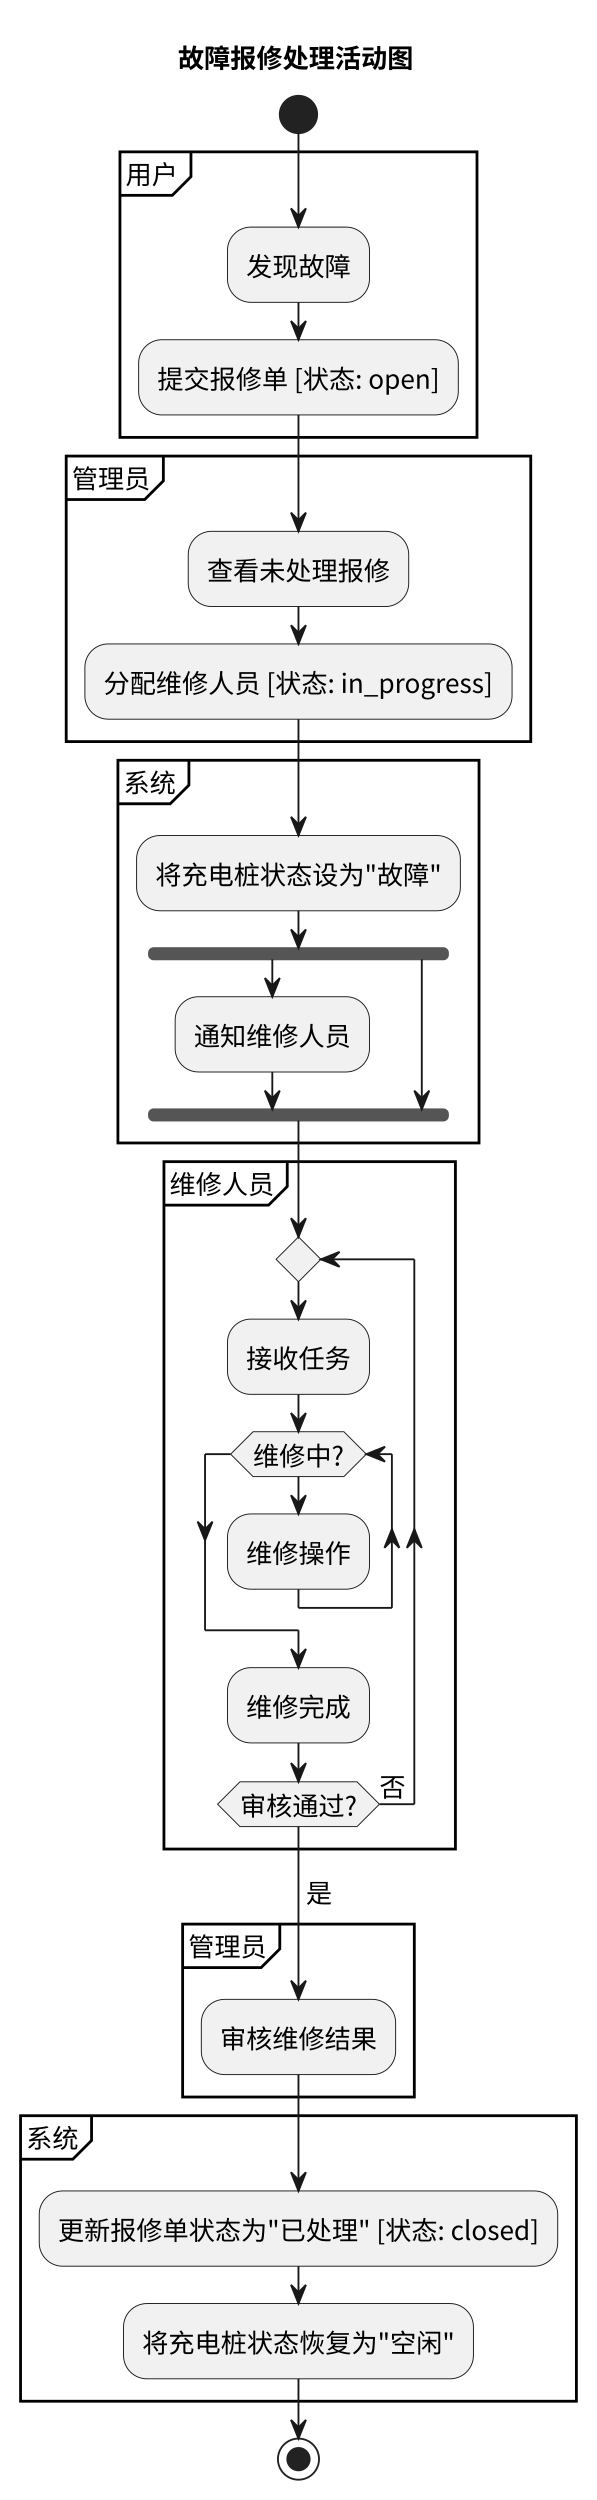
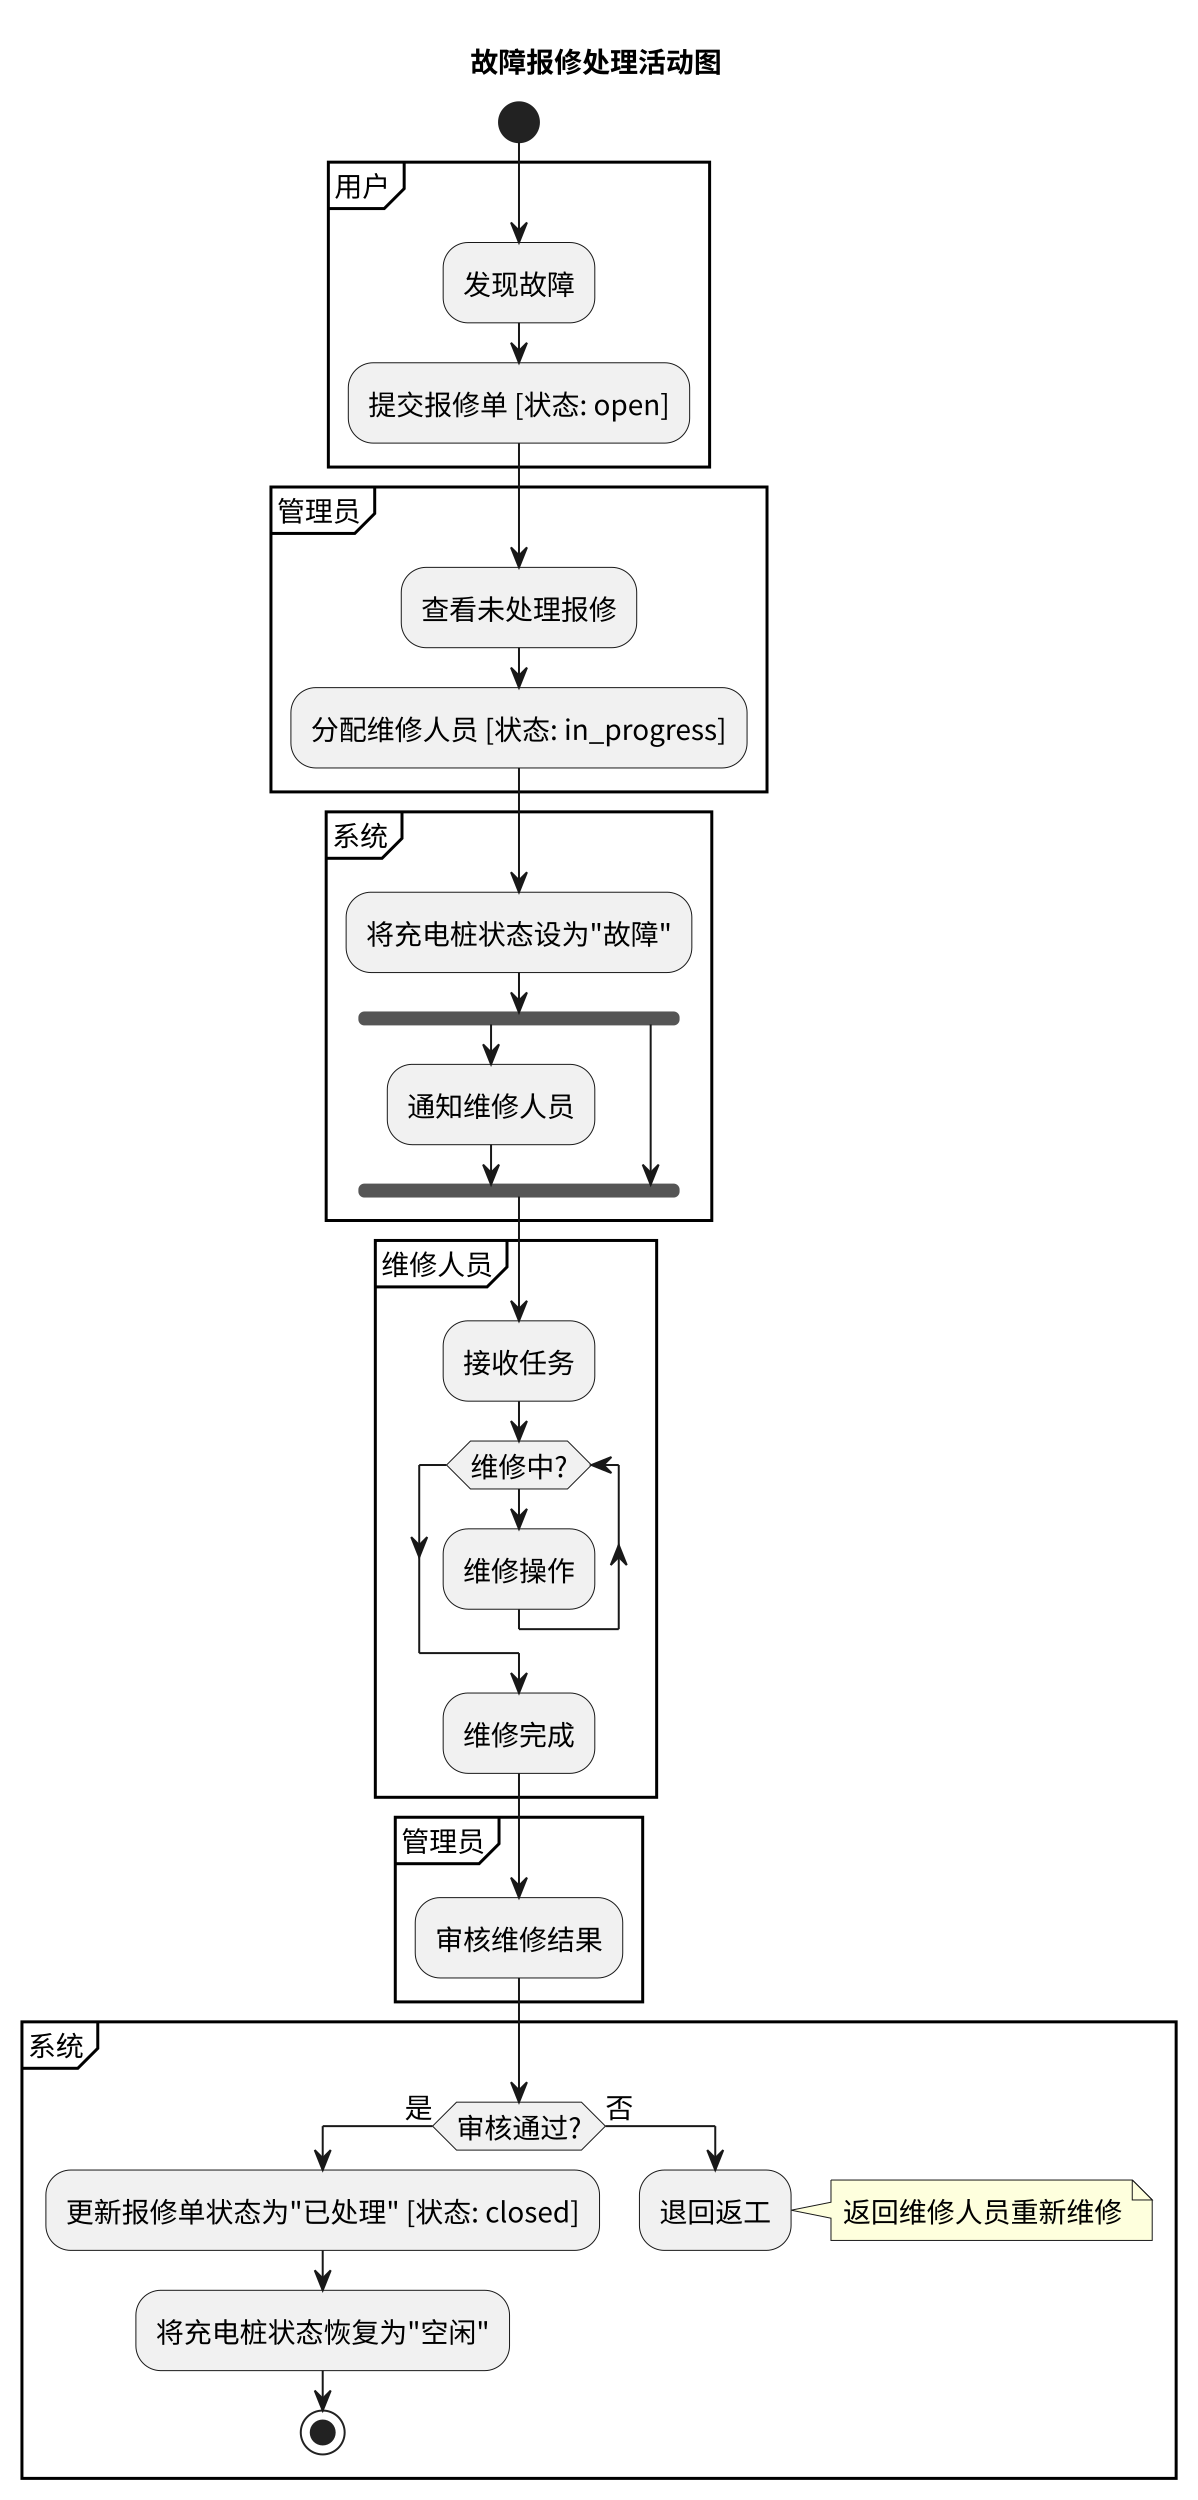
- <svg xmlns="http://www.w3.org/2000/svg" contentStyleType="text/css" data-diagram-type="ACTIVITY" height="1338px" preserveAspectRatio="none" style="width:319px;height:1338px;background:#FFFFFF;" version="1.1" viewBox="0 0 319 1338" width="319px" zoomAndPan="magnify">
+ <svg xmlns="http://www.w3.org/2000/svg" contentStyleType="text/css" data-diagram-type="ACTIVITY" height="1253px" preserveAspectRatio="none" style="width:600px;height:1253px;background:#FFFFFF;" version="1.1" viewBox="0 0 600 1253" width="600px" zoomAndPan="magnify">
  <defs />
  <g>
    <g class="title" data-source-line="3">
-       <text fill="#000000" font-family="Noto Sans CJK SC" font-size="14" font-weight="bold" lengthAdjust="spacing" textLength="125.999" x="95.244" y="36.24">故障报修处理活动图</text>
+       <text fill="#000000" font-family="Noto Sans CJK SC" font-size="14" font-weight="bold" lengthAdjust="spacing" textLength="125.999" x="235.743" y="36.24">故障报修处理活动图</text>
    </g>
-     <ellipse cx="159.743" cy="61.272" fill="#222222" rx="10" ry="10" style="stroke:#222222;stroke-width:1;" />
-     <rect fill="none" height="152.816" style="stroke:#000000;stroke-width:1.5;" width="191.087" x="64.2" y="81.272" />
-     <path d="M102.2,81.272 L102.2,94.544 L92.2,104.544 L64.2,104.544" fill="none" style="stroke:#000000;stroke-width:1.5;" />
-     <text fill="#000000" font-family="Noto Sans CJK SC" font-size="14" lengthAdjust="spacing" textLength="28" x="67.2" y="98.512">用户</text>
-     <rect fill="#F1F1F1" height="40.272" rx="12.5" ry="12.5" style="stroke:#181818;stroke-width:0.5;" width="76" x="121.744" y="121.544" />
-     <text fill="#000000" font-family="Noto Sans CJK SC" font-size="14" lengthAdjust="spacing" textLength="56" x="131.744" y="147.784">发现故障</text>
-     <rect fill="#F1F1F1" height="40.272" rx="12.5" ry="12.5" style="stroke:#181818;stroke-width:0.5;" width="171.087" x="74.2" y="181.816" />
-     <text fill="#000000" font-family="Noto Sans CJK SC" font-size="14" lengthAdjust="spacing" textLength="151.087" x="84.2" y="208.056">提交报修单 [状态: open]</text>
-     <rect fill="none" height="152.816" style="stroke:#000000;stroke-width:1.5;" width="248.627" x="35.43" y="244.088" />
-     <path d="M87.43,244.088 L87.43,257.36 L77.43,267.36 L35.43,267.36" fill="none" style="stroke:#000000;stroke-width:1.5;" />
-     <text fill="#000000" font-family="Noto Sans CJK SC" font-size="14" lengthAdjust="spacing" textLength="42" x="38.43" y="261.328">管理员</text>
-     <rect fill="#F1F1F1" height="40.272" rx="12.5" ry="12.5" style="stroke:#181818;stroke-width:0.5;" width="118" x="100.744" y="284.36" />
-     <text fill="#000000" font-family="Noto Sans CJK SC" font-size="14" lengthAdjust="spacing" textLength="98" x="110.744" y="310.599">查看未处理报修</text>
-     <rect fill="#F1F1F1" height="40.272" rx="12.5" ry="12.5" style="stroke:#181818;stroke-width:0.5;" width="228.627" x="45.43" y="344.632" />
-     <text fill="#000000" font-family="Noto Sans CJK SC" font-size="14" lengthAdjust="spacing" textLength="208.627" x="55.43" y="370.871">分配维修人员 [状态: in_progress]</text>
-     <rect fill="none" height="204.816" style="stroke:#000000;stroke-width:1.5;" width="193.271" x="63.108" y="406.903" />
-     <path d="M101.108,406.903 L101.108,420.175 L91.108,430.175 L63.108,430.175" fill="none" style="stroke:#000000;stroke-width:1.5;" />
-     <text fill="#000000" font-family="Noto Sans CJK SC" font-size="14" lengthAdjust="spacing" textLength="28" x="66.108" y="424.143">系统</text>
-     <rect fill="#F1F1F1" height="40.272" rx="12.5" ry="12.5" style="stroke:#181818;stroke-width:0.5;" width="173.271" x="73.108" y="447.175" />
-     <text fill="#000000" font-family="Noto Sans CJK SC" font-size="14" lengthAdjust="spacing" textLength="153.271" x="83.108" y="473.415">将充电桩状态设为"故障"</text>
-     <rect fill="#555555" height="6" rx="2.5" ry="2.5" style="stroke:#555555;stroke-width:1;" width="160" x="79.744" y="507.447" />
-     <rect fill="#F1F1F1" height="40.272" rx="12.5" ry="12.5" style="stroke:#181818;stroke-width:0.5;" width="104" x="93.744" y="533.447" />
-     <text fill="#000000" font-family="Noto Sans CJK SC" font-size="14" lengthAdjust="spacing" textLength="84" x="103.744" y="559.687">通知维修人员</text>
-     <rect fill="#555555" height="6" rx="2.5" ry="2.5" style="stroke:#555555;stroke-width:1;" width="160" x="79.744" y="593.719" />
-     <rect fill="none" height="367.892" style="stroke:#000000;stroke-width:1.5;" width="156" x="87.744" y="621.719" />
-     <path d="M153.743,621.719 L153.743,634.991 L143.743,644.991 L87.744,644.991" fill="none" style="stroke:#000000;stroke-width:1.5;" />
-     <text fill="#000000" font-family="Noto Sans CJK SC" font-size="14" lengthAdjust="spacing" textLength="56" x="90.744" y="638.959">维修人员</text>
-     <rect fill="#F1F1F1" height="40.272" rx="12.5" ry="12.5" style="stroke:#181818;stroke-width:0.5;" width="76" x="121.744" y="705.991" />
-     <text fill="#000000" font-family="Noto Sans CJK SC" font-size="14" lengthAdjust="spacing" textLength="56" x="131.744" y="732.231">接收任务</text>
-     <rect fill="#F1F1F1" height="40.272" rx="12.5" ry="12.5" style="stroke:#181818;stroke-width:0.5;" width="76" x="121.744" y="810.263" />
-     <text fill="#000000" font-family="Noto Sans CJK SC" font-size="14" lengthAdjust="spacing" textLength="56" x="131.744" y="836.503">维修操作</text>
-     <polygon fill="#F1F1F1" points="135.425,766.263,184.061,766.263,196.061,778.263,184.061,790.263,135.425,790.263,123.425,778.263,135.425,766.263" style="stroke:#181818;stroke-width:0.5;" />
-     <text fill="#000000" font-family="Noto Sans CJK SC" font-size="14" lengthAdjust="spacing" textLength="48.636" x="135.425" y="784.367">维修中?</text>
-     <rect fill="#F1F1F1" height="40.272" rx="12.5" ry="12.5" style="stroke:#181818;stroke-width:0.5;" width="76" x="121.744" y="892.535" />
-     <text fill="#000000" font-family="Noto Sans CJK SC" font-size="14" lengthAdjust="spacing" textLength="56" x="131.744" y="918.775">维修完成</text>
-     <polygon fill="#F1F1F1" points="159.743,661.991,171.743,673.991,159.743,685.991,147.743,673.991,159.743,661.991" style="stroke:#181818;stroke-width:0.5;" />
-     <polygon fill="#F1F1F1" points="128.426,953.611,191.061,953.611,203.061,965.611,191.061,977.611,128.426,977.611,116.426,965.611,128.426,953.611" style="stroke:#181818;stroke-width:0.5;" />
-     <text fill="#000000" font-family="Noto Sans CJK SC" font-size="14" lengthAdjust="spacing" textLength="62.636" x="128.426" y="971.715">审核通过?</text>
-     <text fill="#000000" font-family="Noto Sans CJK SC" font-size="14" lengthAdjust="spacing" textLength="14" x="203.061" y="961.579">否</text>
-     <rect fill="none" height="92.544" style="stroke:#000000;stroke-width:1.5;" width="124" x="97.744" y="1029.779" />
-     <path d="M149.743,1029.779 L149.743,1043.051 L139.743,1053.051 L97.744,1053.051" fill="none" style="stroke:#000000;stroke-width:1.5;" />
-     <text fill="#000000" font-family="Noto Sans CJK SC" font-size="14" lengthAdjust="spacing" textLength="42" x="100.744" y="1047.018">管理员</text>
-     <rect fill="#F1F1F1" height="40.272" rx="12.5" ry="12.5" style="stroke:#181818;stroke-width:0.5;" width="104" x="107.744" y="1070.051" />
-     <text fill="#000000" font-family="Noto Sans CJK SC" font-size="14" lengthAdjust="spacing" textLength="84" x="117.744" y="1096.29">审核维修结果</text>
-     <rect fill="none" height="152.816" style="stroke:#000000;stroke-width:1.5;" width="297.487" x="11" y="1132.322" />
-     <path d="M49,1132.322 L49,1145.594 L39,1155.594 L11,1155.594" fill="none" style="stroke:#000000;stroke-width:1.5;" />
-     <text fill="#000000" font-family="Noto Sans CJK SC" font-size="14" lengthAdjust="spacing" textLength="28" x="14" y="1149.562">系统</text>
-     <rect fill="#F1F1F1" height="40.272" rx="12.5" ry="12.5" style="stroke:#181818;stroke-width:0.5;" width="277.487" x="21" y="1172.594" />
-     <text fill="#000000" font-family="Noto Sans CJK SC" font-size="14" lengthAdjust="spacing" textLength="257.487" x="31" y="1198.834">更新报修单状态为"已处理" [状态: closed]</text>
-     <rect fill="#F1F1F1" height="40.272" rx="12.5" ry="12.5" style="stroke:#181818;stroke-width:0.5;" width="187.271" x="66.108" y="1232.866" />
-     <text fill="#000000" font-family="Noto Sans CJK SC" font-size="14" lengthAdjust="spacing" textLength="167.271" x="76.108" y="1259.106">将充电桩状态恢复为"空闲"</text>
-     <ellipse cx="159.743" cy="1316.138" fill="none" rx="11" ry="11" style="stroke:#222222;stroke-width:1;" />
-     <ellipse cx="159.743" cy="1316.138" fill="#222222" rx="6" ry="6" style="stroke:#222222;stroke-width:1;" />
-     <line style="stroke:#181818;stroke-width:1;" x1="159.743" x2="159.743" y1="161.816" y2="181.816" />
-     <polygon fill="#181818" points="155.743,171.816,159.743,181.816,163.743,171.816,159.743,175.816" style="stroke:#181818;stroke-width:1;" />
-     <line style="stroke:#181818;stroke-width:1;" x1="159.743" x2="159.743" y1="71.272" y2="121.544" />
-     <polygon fill="#181818" points="155.743,111.544,159.743,121.544,163.743,111.544,159.743,115.544" style="stroke:#181818;stroke-width:1;" />
-     <line style="stroke:#181818;stroke-width:1;" x1="159.743" x2="159.743" y1="324.632" y2="344.632" />
-     <polygon fill="#181818" points="155.743,334.632,159.743,344.632,163.743,334.632,159.743,338.632" style="stroke:#181818;stroke-width:1;" />
-     <line style="stroke:#181818;stroke-width:1;" x1="159.743" x2="159.743" y1="222.088" y2="284.36" />
-     <polygon fill="#181818" points="155.743,274.36,159.743,284.36,163.743,274.36,159.743,278.36" style="stroke:#181818;stroke-width:1;" />
-     <line style="stroke:#181818;stroke-width:1;" x1="145.743" x2="145.743" y1="513.447" y2="533.447" />
-     <polygon fill="#181818" points="141.743,523.447,145.743,533.447,149.743,523.447,145.743,527.447" style="stroke:#181818;stroke-width:1;" />
-     <line style="stroke:#181818;stroke-width:1;" x1="225.743" x2="225.743" y1="513.447" y2="593.719" />
-     <polygon fill="#181818" points="221.743,583.719,225.743,593.719,229.743,583.719,225.743,587.719" style="stroke:#181818;stroke-width:1;" />
-     <line style="stroke:#181818;stroke-width:1;" x1="145.743" x2="145.743" y1="573.719" y2="593.719" />
-     <polygon fill="#181818" points="141.743,583.719,145.743,593.719,149.743,583.719,145.743,587.719" style="stroke:#181818;stroke-width:1;" />
-     <line style="stroke:#181818;stroke-width:1;" x1="159.743" x2="159.743" y1="487.447" y2="507.447" />
-     <polygon fill="#181818" points="155.743,497.447,159.743,507.447,163.743,497.447,159.743,501.447" style="stroke:#181818;stroke-width:1;" />
-     <line style="stroke:#181818;stroke-width:1;" x1="159.743" x2="159.743" y1="384.903" y2="447.175" />
-     <polygon fill="#181818" points="155.743,437.175,159.743,447.175,163.743,437.175,159.743,441.175" style="stroke:#181818;stroke-width:1;" />
-     <line style="stroke:#181818;stroke-width:1;" x1="159.743" x2="159.743" y1="790.263" y2="810.263" />
-     <polygon fill="#181818" points="155.743,800.263,159.743,810.263,163.743,800.263,159.743,804.263" style="stroke:#181818;stroke-width:1;" />
-     <line style="stroke:#181818;stroke-width:1;" x1="159.743" x2="159.743" y1="850.535" y2="860.535" />
-     <line style="stroke:#181818;stroke-width:1;" x1="159.743" x2="209.743" y1="860.535" y2="860.535" />
-     <polygon fill="#181818" points="205.743,828.399,209.743,818.399,213.743,828.399,209.743,824.399" style="stroke:#181818;stroke-width:1;" />
-     <line style="stroke:#181818;stroke-width:1;" x1="209.743" x2="209.743" y1="778.263" y2="860.535" />
-     <line style="stroke:#181818;stroke-width:1;" x1="209.743" x2="196.061" y1="778.263" y2="778.263" />
-     <polygon fill="#181818" points="206.061,774.263,196.061,778.263,206.061,782.263,202.061,778.263" style="stroke:#181818;stroke-width:1;" />
-     <line style="stroke:#181818;stroke-width:1;" x1="123.425" x2="109.744" y1="778.263" y2="778.263" />
-     <polygon fill="#181818" points="105.744,814.399,109.744,824.399,113.744,814.399,109.744,818.399" style="stroke:#181818;stroke-width:1;" />
-     <line style="stroke:#181818;stroke-width:1;" x1="109.744" x2="109.744" y1="778.263" y2="872.535" />
-     <line style="stroke:#181818;stroke-width:1;" x1="109.744" x2="159.743" y1="872.535" y2="872.535" />
-     <line style="stroke:#181818;stroke-width:1;" x1="159.743" x2="159.743" y1="872.535" y2="892.535" />
-     <polygon fill="#181818" points="155.743,882.535,159.743,892.535,163.743,882.535,159.743,886.535" style="stroke:#181818;stroke-width:1;" />
-     <line style="stroke:#181818;stroke-width:1;" x1="159.743" x2="159.743" y1="746.263" y2="766.263" />
-     <polygon fill="#181818" points="155.743,756.263,159.743,766.263,163.743,756.263,159.743,760.263" style="stroke:#181818;stroke-width:1;" />
-     <line style="stroke:#181818;stroke-width:1;" x1="159.743" x2="159.743" y1="685.991" y2="705.991" />
-     <polygon fill="#181818" points="155.743,695.991,159.743,705.991,163.743,695.991,159.743,699.991" style="stroke:#181818;stroke-width:1;" />
-     <line style="stroke:#181818;stroke-width:1;" x1="203.061" x2="221.743" y1="965.611" y2="965.611" />
-     <polygon fill="#181818" points="217.743,828.399,221.743,818.399,225.743,828.399,221.743,824.399" style="stroke:#181818;stroke-width:1;" />
-     <line style="stroke:#181818;stroke-width:1;" x1="221.743" x2="221.743" y1="673.991" y2="965.611" />
-     <line style="stroke:#181818;stroke-width:1;" x1="221.743" x2="171.743" y1="673.991" y2="673.991" />
-     <polygon fill="#181818" points="181.743,669.991,171.743,673.991,181.743,677.991,177.743,673.991" style="stroke:#181818;stroke-width:1;" />
-     <line style="stroke:#181818;stroke-width:1;" x1="159.743" x2="159.743" y1="932.807" y2="953.611" />
-     <polygon fill="#181818" points="155.743,943.611,159.743,953.611,163.743,943.611,159.743,947.611" style="stroke:#181818;stroke-width:1;" />
-     <line style="stroke:#181818;stroke-width:1;" x1="159.743" x2="159.743" y1="599.719" y2="661.991" />
-     <polygon fill="#181818" points="155.743,651.991,159.743,661.991,163.743,651.991,159.743,655.991" style="stroke:#181818;stroke-width:1;" />
-     <line style="stroke:#181818;stroke-width:1;" x1="159.743" x2="159.743" y1="977.611" y2="1070.051" />
-     <polygon fill="#181818" points="155.743,1060.051,159.743,1070.051,163.743,1060.051,159.743,1064.051" style="stroke:#181818;stroke-width:1;" />
-     <text fill="#000000" font-family="Noto Sans CJK SC" font-size="14" lengthAdjust="spacing" textLength="14" x="163.743" y="1018.383">是</text>
-     <line style="stroke:#181818;stroke-width:1;" x1="159.743" x2="159.743" y1="1212.866" y2="1232.866" />
-     <polygon fill="#181818" points="155.743,1222.866,159.743,1232.866,163.743,1222.866,159.743,1226.866" style="stroke:#181818;stroke-width:1;" />
-     <line style="stroke:#181818;stroke-width:1;" x1="159.743" x2="159.743" y1="1110.322" y2="1172.594" />
-     <polygon fill="#181818" points="155.743,1162.594,159.743,1172.594,163.743,1162.594,159.743,1166.594" style="stroke:#181818;stroke-width:1;" />
-     <line style="stroke:#181818;stroke-width:1;" x1="159.743" x2="159.743" y1="1273.138" y2="1305.138" />
-     <polygon fill="#181818" points="155.743,1295.138,159.743,1305.138,163.743,1295.138,159.743,1299.138" style="stroke:#181818;stroke-width:1;" />
+     <ellipse cx="260.115" cy="61.272" fill="#222222" rx="10" ry="10" style="stroke:#222222;stroke-width:1;" />
+     <rect fill="none" height="152.816" style="stroke:#000000;stroke-width:1.5;" width="191.087" x="164.571" y="81.272" />
+     <path d="M202.571,81.272 L202.571,94.544 L192.571,104.544 L164.571,104.544" fill="none" style="stroke:#000000;stroke-width:1.5;" />
+     <text fill="#000000" font-family="Noto Sans CJK SC" font-size="14" lengthAdjust="spacing" textLength="28" x="167.571" y="98.512">用户</text>
+     <rect fill="#F1F1F1" height="40.272" rx="12.5" ry="12.5" style="stroke:#181818;stroke-width:0.5;" width="76" x="222.115" y="121.544" />
+     <text fill="#000000" font-family="Noto Sans CJK SC" font-size="14" lengthAdjust="spacing" textLength="56" x="232.115" y="147.784">发现故障</text>
+     <rect fill="#F1F1F1" height="40.272" rx="12.5" ry="12.5" style="stroke:#181818;stroke-width:0.5;" width="171.087" x="174.571" y="181.816" />
+     <text fill="#000000" font-family="Noto Sans CJK SC" font-size="14" lengthAdjust="spacing" textLength="151.087" x="184.571" y="208.056">提交报修单 [状态: open]</text>
+     <rect fill="none" height="152.816" style="stroke:#000000;stroke-width:1.5;" width="248.627" x="135.802" y="244.088" />
+     <path d="M187.801,244.088 L187.801,257.36 L177.801,267.36 L135.802,267.36" fill="none" style="stroke:#000000;stroke-width:1.5;" />
+     <text fill="#000000" font-family="Noto Sans CJK SC" font-size="14" lengthAdjust="spacing" textLength="42" x="138.802" y="261.328">管理员</text>
+     <rect fill="#F1F1F1" height="40.272" rx="12.5" ry="12.5" style="stroke:#181818;stroke-width:0.5;" width="118" x="201.115" y="284.36" />
+     <text fill="#000000" font-family="Noto Sans CJK SC" font-size="14" lengthAdjust="spacing" textLength="98" x="211.115" y="310.599">查看未处理报修</text>
+     <rect fill="#F1F1F1" height="40.272" rx="12.5" ry="12.5" style="stroke:#181818;stroke-width:0.5;" width="228.627" x="145.802" y="344.632" />
+     <text fill="#000000" font-family="Noto Sans CJK SC" font-size="14" lengthAdjust="spacing" textLength="208.627" x="155.802" y="370.871">分配维修人员 [状态: in_progress]</text>
+     <rect fill="none" height="204.816" style="stroke:#000000;stroke-width:1.5;" width="193.271" x="163.479" y="406.903" />
+     <path d="M201.479,406.903 L201.479,420.175 L191.479,430.175 L163.479,430.175" fill="none" style="stroke:#000000;stroke-width:1.5;" />
+     <text fill="#000000" font-family="Noto Sans CJK SC" font-size="14" lengthAdjust="spacing" textLength="28" x="166.479" y="424.143">系统</text>
+     <rect fill="#F1F1F1" height="40.272" rx="12.5" ry="12.5" style="stroke:#181818;stroke-width:0.5;" width="173.271" x="173.479" y="447.175" />
+     <text fill="#000000" font-family="Noto Sans CJK SC" font-size="14" lengthAdjust="spacing" textLength="153.271" x="183.479" y="473.415">将充电桩状态设为"故障"</text>
+     <rect fill="#555555" height="6" rx="2.5" ry="2.5" style="stroke:#555555;stroke-width:1;" width="160" x="180.115" y="507.447" />
+     <rect fill="#F1F1F1" height="40.272" rx="12.5" ry="12.5" style="stroke:#181818;stroke-width:0.5;" width="104" x="194.115" y="533.447" />
+     <text fill="#000000" font-family="Noto Sans CJK SC" font-size="14" lengthAdjust="spacing" textLength="84" x="204.115" y="559.687">通知维修人员</text>
+     <rect fill="#555555" height="6" rx="2.5" ry="2.5" style="stroke:#555555;stroke-width:1;" width="160" x="180.115" y="593.719" />
+     <rect fill="none" height="279.088" style="stroke:#000000;stroke-width:1.5;" width="141" x="188.115" y="621.719" />
+     <path d="M254.115,621.719 L254.115,634.991 L244.115,644.991 L188.115,644.991" fill="none" style="stroke:#000000;stroke-width:1.5;" />
+     <text fill="#000000" font-family="Noto Sans CJK SC" font-size="14" lengthAdjust="spacing" textLength="56" x="191.115" y="638.959">维修人员</text>
+     <rect fill="#F1F1F1" height="40.272" rx="12.5" ry="12.5" style="stroke:#181818;stroke-width:0.5;" width="76" x="222.115" y="661.991" />
+     <text fill="#000000" font-family="Noto Sans CJK SC" font-size="14" lengthAdjust="spacing" textLength="56" x="232.115" y="688.231">接收任务</text>
+     <rect fill="#F1F1F1" height="40.272" rx="12.5" ry="12.5" style="stroke:#181818;stroke-width:0.5;" width="76" x="222.115" y="766.263" />
+     <text fill="#000000" font-family="Noto Sans CJK SC" font-size="14" lengthAdjust="spacing" textLength="56" x="232.115" y="792.503">维修操作</text>
+     <polygon fill="#F1F1F1" points="235.797,722.263,284.433,722.263,296.433,734.263,284.433,746.263,235.797,746.263,223.797,734.263,235.797,722.263" style="stroke:#181818;stroke-width:0.5;" />
+     <text fill="#000000" font-family="Noto Sans CJK SC" font-size="14" lengthAdjust="spacing" textLength="48.636" x="235.797" y="740.367">维修中?</text>
+     <rect fill="#F1F1F1" height="40.272" rx="12.5" ry="12.5" style="stroke:#181818;stroke-width:0.5;" width="76" x="222.115" y="848.535" />
+     <text fill="#000000" font-family="Noto Sans CJK SC" font-size="14" lengthAdjust="spacing" textLength="56" x="232.115" y="874.775">维修完成</text>
+     <rect fill="none" height="92.544" style="stroke:#000000;stroke-width:1.5;" width="124" x="198.115" y="910.807" />
+     <path d="M250.115,910.807 L250.115,924.079 L240.115,934.079 L198.115,934.079" fill="none" style="stroke:#000000;stroke-width:1.5;" />
+     <text fill="#000000" font-family="Noto Sans CJK SC" font-size="14" lengthAdjust="spacing" textLength="42" x="201.115" y="928.047">管理员</text>
+     <rect fill="#F1F1F1" height="40.272" rx="12.5" ry="12.5" style="stroke:#181818;stroke-width:0.5;" width="104" x="208.115" y="951.079" />
+     <text fill="#000000" font-family="Noto Sans CJK SC" font-size="14" lengthAdjust="spacing" textLength="84" x="218.115" y="977.319">审核维修结果</text>
+     <rect fill="none" height="228.816" style="stroke:#000000;stroke-width:1.5;" width="578.486" x="11" y="1013.351" />
+     <path d="M49,1013.351 L49,1026.622 L39,1036.622 L11,1036.622" fill="none" style="stroke:#000000;stroke-width:1.5;" />
+     <text fill="#000000" font-family="Noto Sans CJK SC" font-size="14" lengthAdjust="spacing" textLength="28" x="14" y="1030.591">系统</text>
+     <polygon fill="#F1F1F1" points="228.797,1053.622,291.433,1053.622,303.433,1065.622,291.433,1077.622,228.797,1077.622,216.797,1065.622,228.797,1053.622" style="stroke:#181818;stroke-width:0.5;" />
+     <text fill="#000000" font-family="Noto Sans CJK SC" font-size="14" lengthAdjust="spacing" textLength="62.636" x="228.797" y="1071.726">审核通过?</text>
+     <text fill="#000000" font-family="Noto Sans CJK SC" font-size="14" lengthAdjust="spacing" textLength="14" x="202.797" y="1061.591">是</text>
+     <text fill="#000000" font-family="Noto Sans CJK SC" font-size="14" lengthAdjust="spacing" textLength="14" x="303.433" y="1061.591">否</text>
+     <rect fill="#F1F1F1" height="40.272" rx="12.5" ry="12.5" style="stroke:#181818;stroke-width:0.5;" width="277.487" x="23" y="1087.622" />
+     <text fill="#000000" font-family="Noto Sans CJK SC" font-size="14" lengthAdjust="spacing" textLength="257.487" x="33" y="1113.862">更新报修单状态为"已处理" [状态: closed]</text>
+     <rect fill="#F1F1F1" height="40.272" rx="12.5" ry="12.5" style="stroke:#181818;stroke-width:0.5;" width="187.271" x="68.108" y="1147.894" />
+     <text fill="#000000" font-family="Noto Sans CJK SC" font-size="14" lengthAdjust="spacing" textLength="167.271" x="78.108" y="1174.134">将充电桩状态恢复为"空闲"</text>
+     <ellipse cx="161.743" cy="1219.166" fill="none" rx="11" ry="11" style="stroke:#222222;stroke-width:1;" />
+     <ellipse cx="161.743" cy="1219.166" fill="#222222" rx="6" ry="6" style="stroke:#222222;stroke-width:1;" />
+     <path d="M416.487,1092.622 L416.487,1103.758 L396.487,1107.758 L416.487,1111.758 L416.487,1122.894 A0,0 0 0 0 416.487,1122.894 L577.486,1122.894 A0,0 0 0 0 577.486,1122.894 L577.486,1102.622 L567.486,1092.622 L416.487,1092.622 A0,0 0 0 0 416.487,1092.622" fill="#FEFFDD" style="stroke:#181818;stroke-width:0.5;" />
+     <path d="M567.486,1092.622 L567.486,1102.622 L577.486,1102.622 L567.486,1092.622" fill="#FEFFDD" style="stroke:#181818;stroke-width:0.5;" />
+     <text fill="#000000" font-family="Noto Sans CJK SC" font-size="14" lengthAdjust="spacing" textLength="139.999" x="422.487" y="1113.862">返回维修人员重新维修</text>
+     <rect fill="#F1F1F1" height="40.272" rx="12.5" ry="12.5" style="stroke:#181818;stroke-width:0.5;" width="76" x="320.487" y="1087.622" />
+     <text fill="#000000" font-family="Noto Sans CJK SC" font-size="14" lengthAdjust="spacing" textLength="56" x="330.487" y="1113.862">退回返工</text>
+     <line style="stroke:#181818;stroke-width:1;" x1="260.115" x2="260.115" y1="161.816" y2="181.816" />
+     <polygon fill="#181818" points="256.115,171.816,260.115,181.816,264.115,171.816,260.115,175.816" style="stroke:#181818;stroke-width:1;" />
+     <line style="stroke:#181818;stroke-width:1;" x1="260.115" x2="260.115" y1="71.272" y2="121.544" />
+     <polygon fill="#181818" points="256.115,111.544,260.115,121.544,264.115,111.544,260.115,115.544" style="stroke:#181818;stroke-width:1;" />
+     <line style="stroke:#181818;stroke-width:1;" x1="260.115" x2="260.115" y1="324.632" y2="344.632" />
+     <polygon fill="#181818" points="256.115,334.632,260.115,344.632,264.115,334.632,260.115,338.632" style="stroke:#181818;stroke-width:1;" />
+     <line style="stroke:#181818;stroke-width:1;" x1="260.115" x2="260.115" y1="222.088" y2="284.36" />
+     <polygon fill="#181818" points="256.115,274.36,260.115,284.36,264.115,274.36,260.115,278.36" style="stroke:#181818;stroke-width:1;" />
+     <line style="stroke:#181818;stroke-width:1;" x1="246.115" x2="246.115" y1="513.447" y2="533.447" />
+     <polygon fill="#181818" points="242.115,523.447,246.115,533.447,250.115,523.447,246.115,527.447" style="stroke:#181818;stroke-width:1;" />
+     <line style="stroke:#181818;stroke-width:1;" x1="326.115" x2="326.115" y1="513.447" y2="593.719" />
+     <polygon fill="#181818" points="322.115,583.719,326.115,593.719,330.115,583.719,326.115,587.719" style="stroke:#181818;stroke-width:1;" />
+     <line style="stroke:#181818;stroke-width:1;" x1="246.115" x2="246.115" y1="573.719" y2="593.719" />
+     <polygon fill="#181818" points="242.115,583.719,246.115,593.719,250.115,583.719,246.115,587.719" style="stroke:#181818;stroke-width:1;" />
+     <line style="stroke:#181818;stroke-width:1;" x1="260.115" x2="260.115" y1="487.447" y2="507.447" />
+     <polygon fill="#181818" points="256.115,497.447,260.115,507.447,264.115,497.447,260.115,501.447" style="stroke:#181818;stroke-width:1;" />
+     <line style="stroke:#181818;stroke-width:1;" x1="260.115" x2="260.115" y1="384.903" y2="447.175" />
+     <polygon fill="#181818" points="256.115,437.175,260.115,447.175,264.115,437.175,260.115,441.175" style="stroke:#181818;stroke-width:1;" />
+     <line style="stroke:#181818;stroke-width:1;" x1="260.115" x2="260.115" y1="746.263" y2="766.263" />
+     <polygon fill="#181818" points="256.115,756.263,260.115,766.263,264.115,756.263,260.115,760.263" style="stroke:#181818;stroke-width:1;" />
+     <line style="stroke:#181818;stroke-width:1;" x1="260.115" x2="260.115" y1="806.535" y2="816.535" />
+     <line style="stroke:#181818;stroke-width:1;" x1="260.115" x2="310.115" y1="816.535" y2="816.535" />
+     <polygon fill="#181818" points="306.115,784.399,310.115,774.399,314.115,784.399,310.115,780.399" style="stroke:#181818;stroke-width:1;" />
+     <line style="stroke:#181818;stroke-width:1;" x1="310.115" x2="310.115" y1="734.263" y2="816.535" />
+     <line style="stroke:#181818;stroke-width:1;" x1="310.115" x2="296.433" y1="734.263" y2="734.263" />
+     <polygon fill="#181818" points="306.433,730.263,296.433,734.263,306.433,738.263,302.433,734.263" style="stroke:#181818;stroke-width:1;" />
+     <line style="stroke:#181818;stroke-width:1;" x1="223.797" x2="210.115" y1="734.263" y2="734.263" />
+     <polygon fill="#181818" points="206.115,770.399,210.115,780.399,214.115,770.399,210.115,774.399" style="stroke:#181818;stroke-width:1;" />
+     <line style="stroke:#181818;stroke-width:1;" x1="210.115" x2="210.115" y1="734.263" y2="828.535" />
+     <line style="stroke:#181818;stroke-width:1;" x1="210.115" x2="260.115" y1="828.535" y2="828.535" />
+     <line style="stroke:#181818;stroke-width:1;" x1="260.115" x2="260.115" y1="828.535" y2="848.535" />
+     <polygon fill="#181818" points="256.115,838.535,260.115,848.535,264.115,838.535,260.115,842.535" style="stroke:#181818;stroke-width:1;" />
+     <line style="stroke:#181818;stroke-width:1;" x1="260.115" x2="260.115" y1="702.263" y2="722.263" />
+     <polygon fill="#181818" points="256.115,712.263,260.115,722.263,264.115,712.263,260.115,716.263" style="stroke:#181818;stroke-width:1;" />
+     <line style="stroke:#181818;stroke-width:1;" x1="260.115" x2="260.115" y1="599.719" y2="661.991" />
+     <polygon fill="#181818" points="256.115,651.991,260.115,661.991,264.115,651.991,260.115,655.991" style="stroke:#181818;stroke-width:1;" />
+     <line style="stroke:#181818;stroke-width:1;" x1="260.115" x2="260.115" y1="888.807" y2="951.079" />
+     <polygon fill="#181818" points="256.115,941.079,260.115,951.079,264.115,941.079,260.115,945.079" style="stroke:#181818;stroke-width:1;" />
+     <line style="stroke:#181818;stroke-width:1;" x1="161.743" x2="161.743" y1="1127.894" y2="1147.894" />
+     <polygon fill="#181818" points="157.743,1137.894,161.743,1147.894,165.743,1137.894,161.743,1141.894" style="stroke:#181818;stroke-width:1;" />
+     <line style="stroke:#181818;stroke-width:1;" x1="161.743" x2="161.743" y1="1188.166" y2="1208.166" />
+     <polygon fill="#181818" points="157.743,1198.166,161.743,1208.166,165.743,1198.166,161.743,1202.166" style="stroke:#181818;stroke-width:1;" />
+     <line style="stroke:#181818;stroke-width:1;" x1="216.797" x2="161.743" y1="1065.622" y2="1065.622" />
+     <line style="stroke:#181818;stroke-width:1;" x1="161.743" x2="161.743" y1="1065.622" y2="1087.622" />
+     <polygon fill="#181818" points="157.743,1077.622,161.743,1087.622,165.743,1077.622,161.743,1081.622" style="stroke:#181818;stroke-width:1;" />
+     <line style="stroke:#181818;stroke-width:1;" x1="303.433" x2="358.487" y1="1065.622" y2="1065.622" />
+     <line style="stroke:#181818;stroke-width:1;" x1="358.487" x2="358.487" y1="1065.622" y2="1087.622" />
+     <polygon fill="#181818" points="354.487,1077.622,358.487,1087.622,362.487,1077.622,358.487,1081.622" style="stroke:#181818;stroke-width:1;" />
+     <line style="stroke:#181818;stroke-width:1;" x1="260.115" x2="260.115" y1="991.351" y2="1053.622" />
+     <polygon fill="#181818" points="256.115,1043.622,260.115,1053.622,264.115,1043.622,260.115,1047.622" style="stroke:#181818;stroke-width:1;" />
  </g>
</svg>
